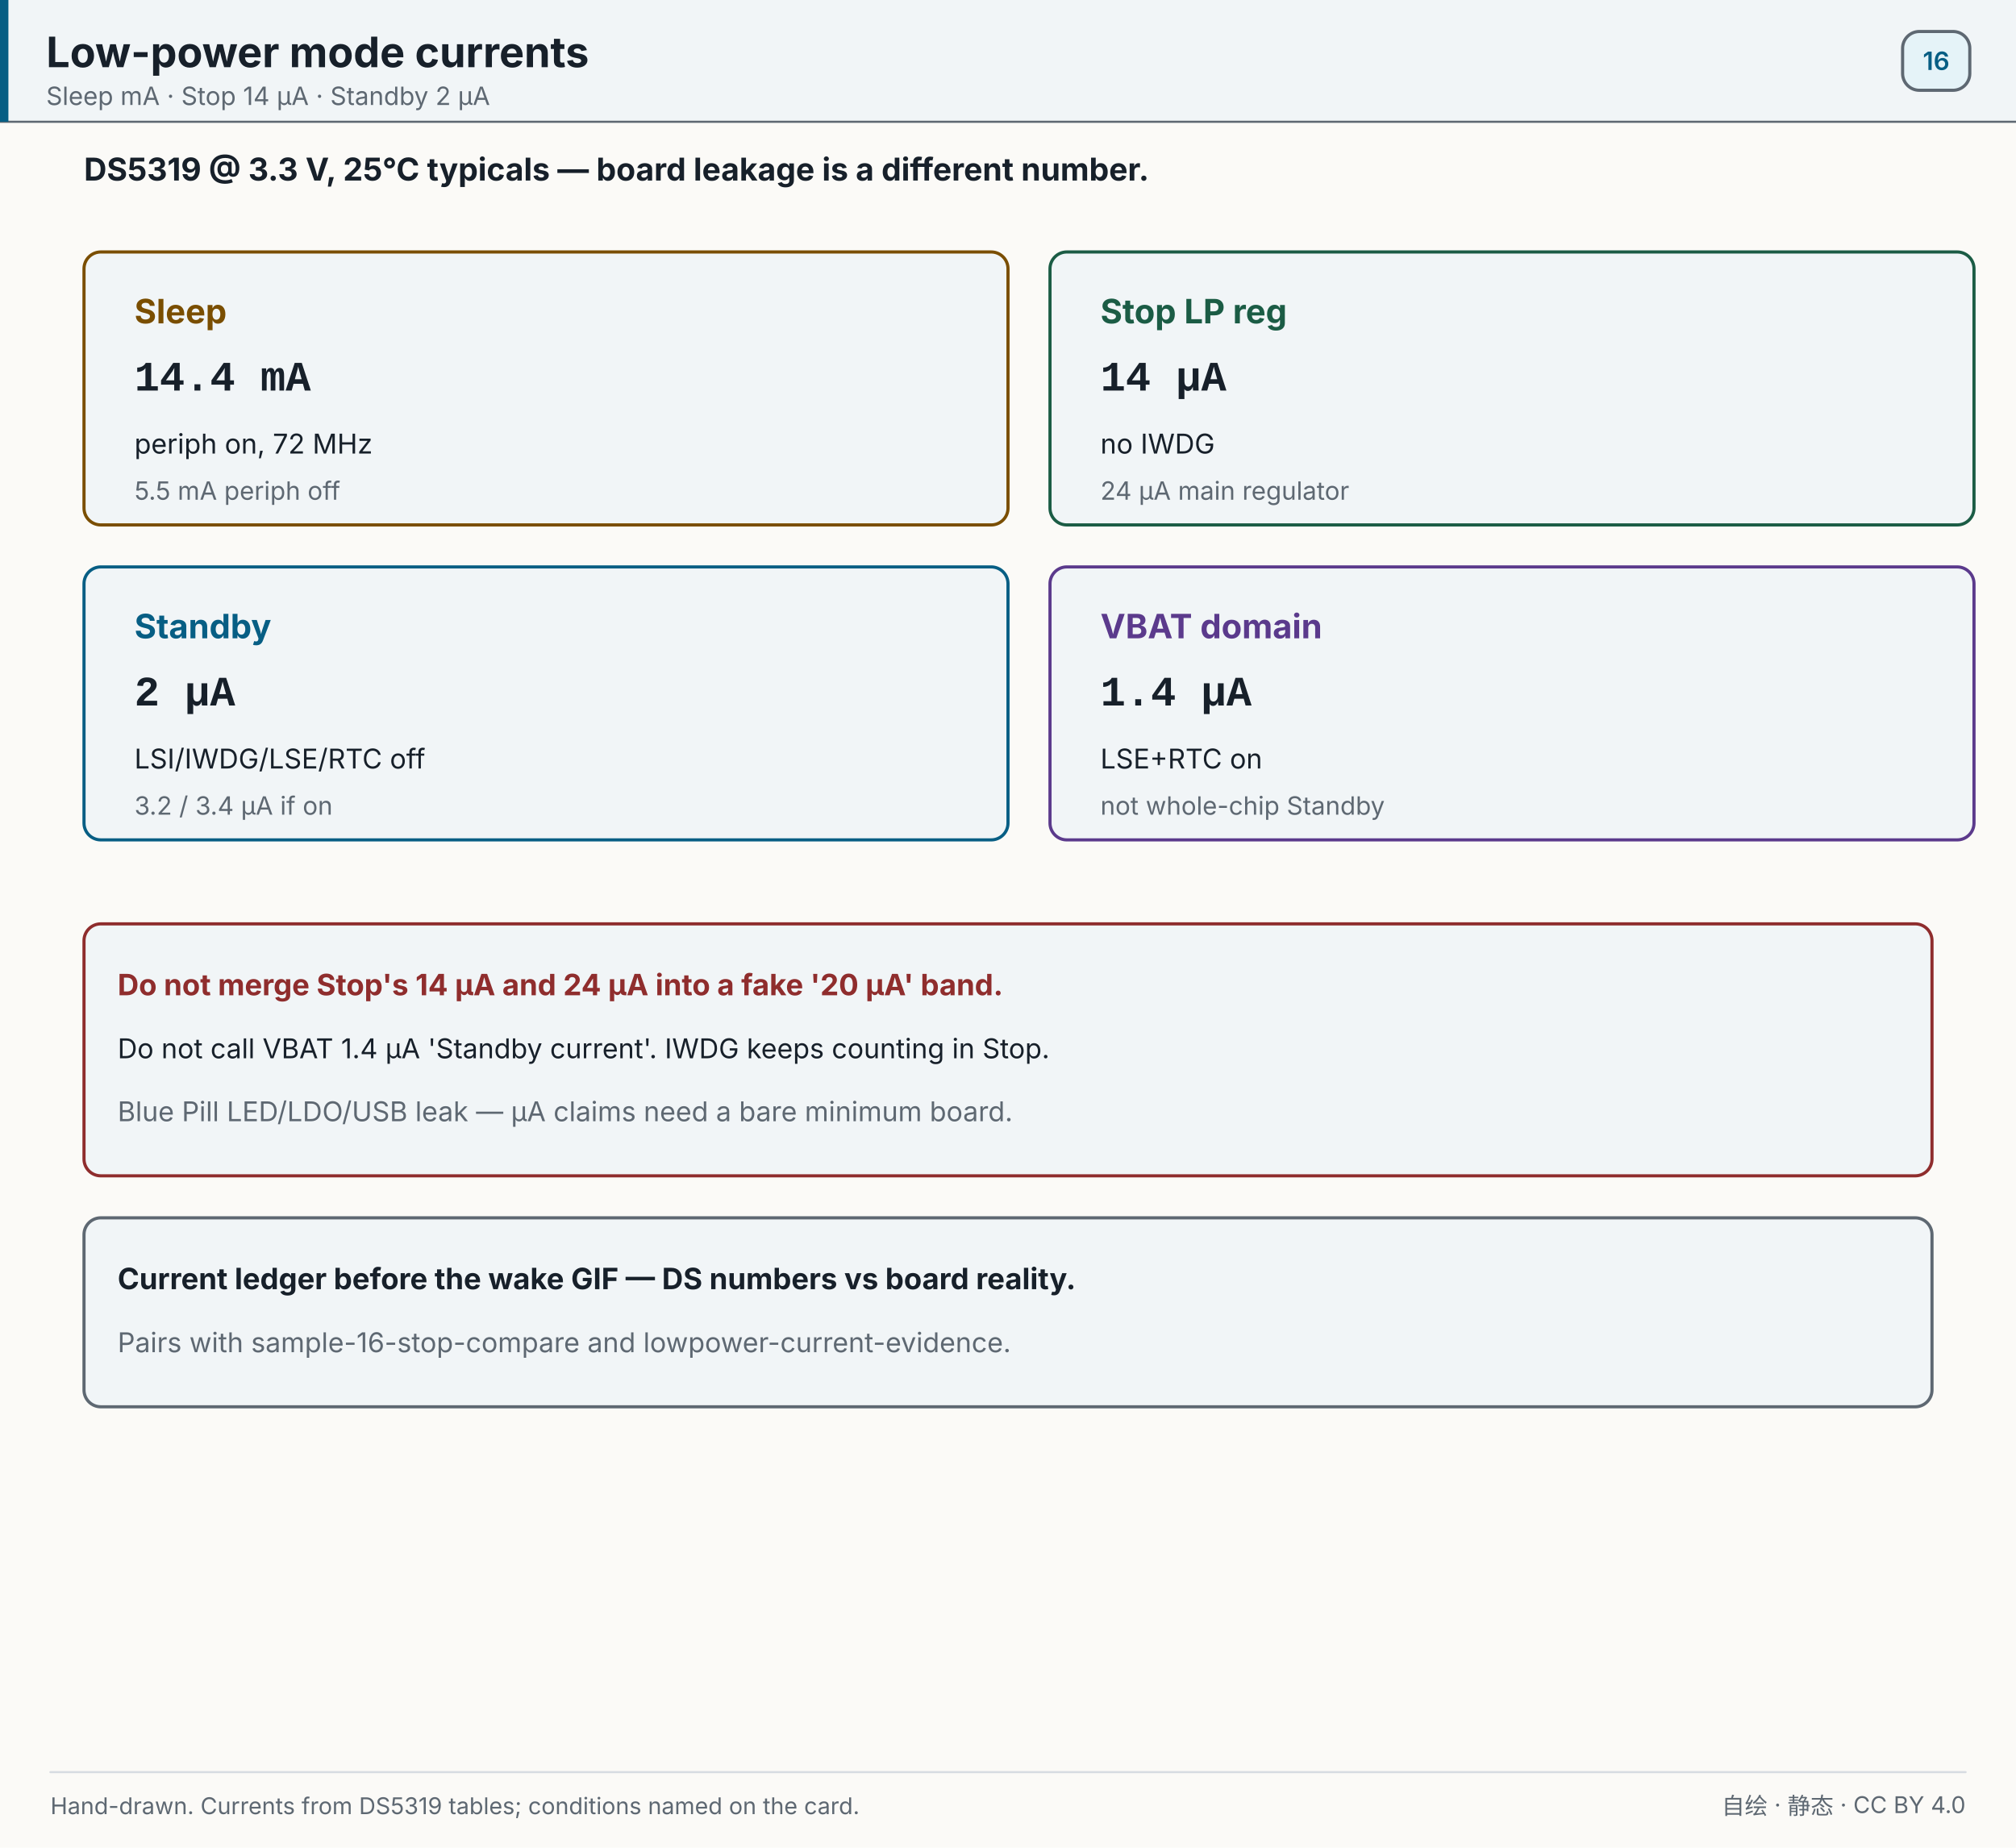
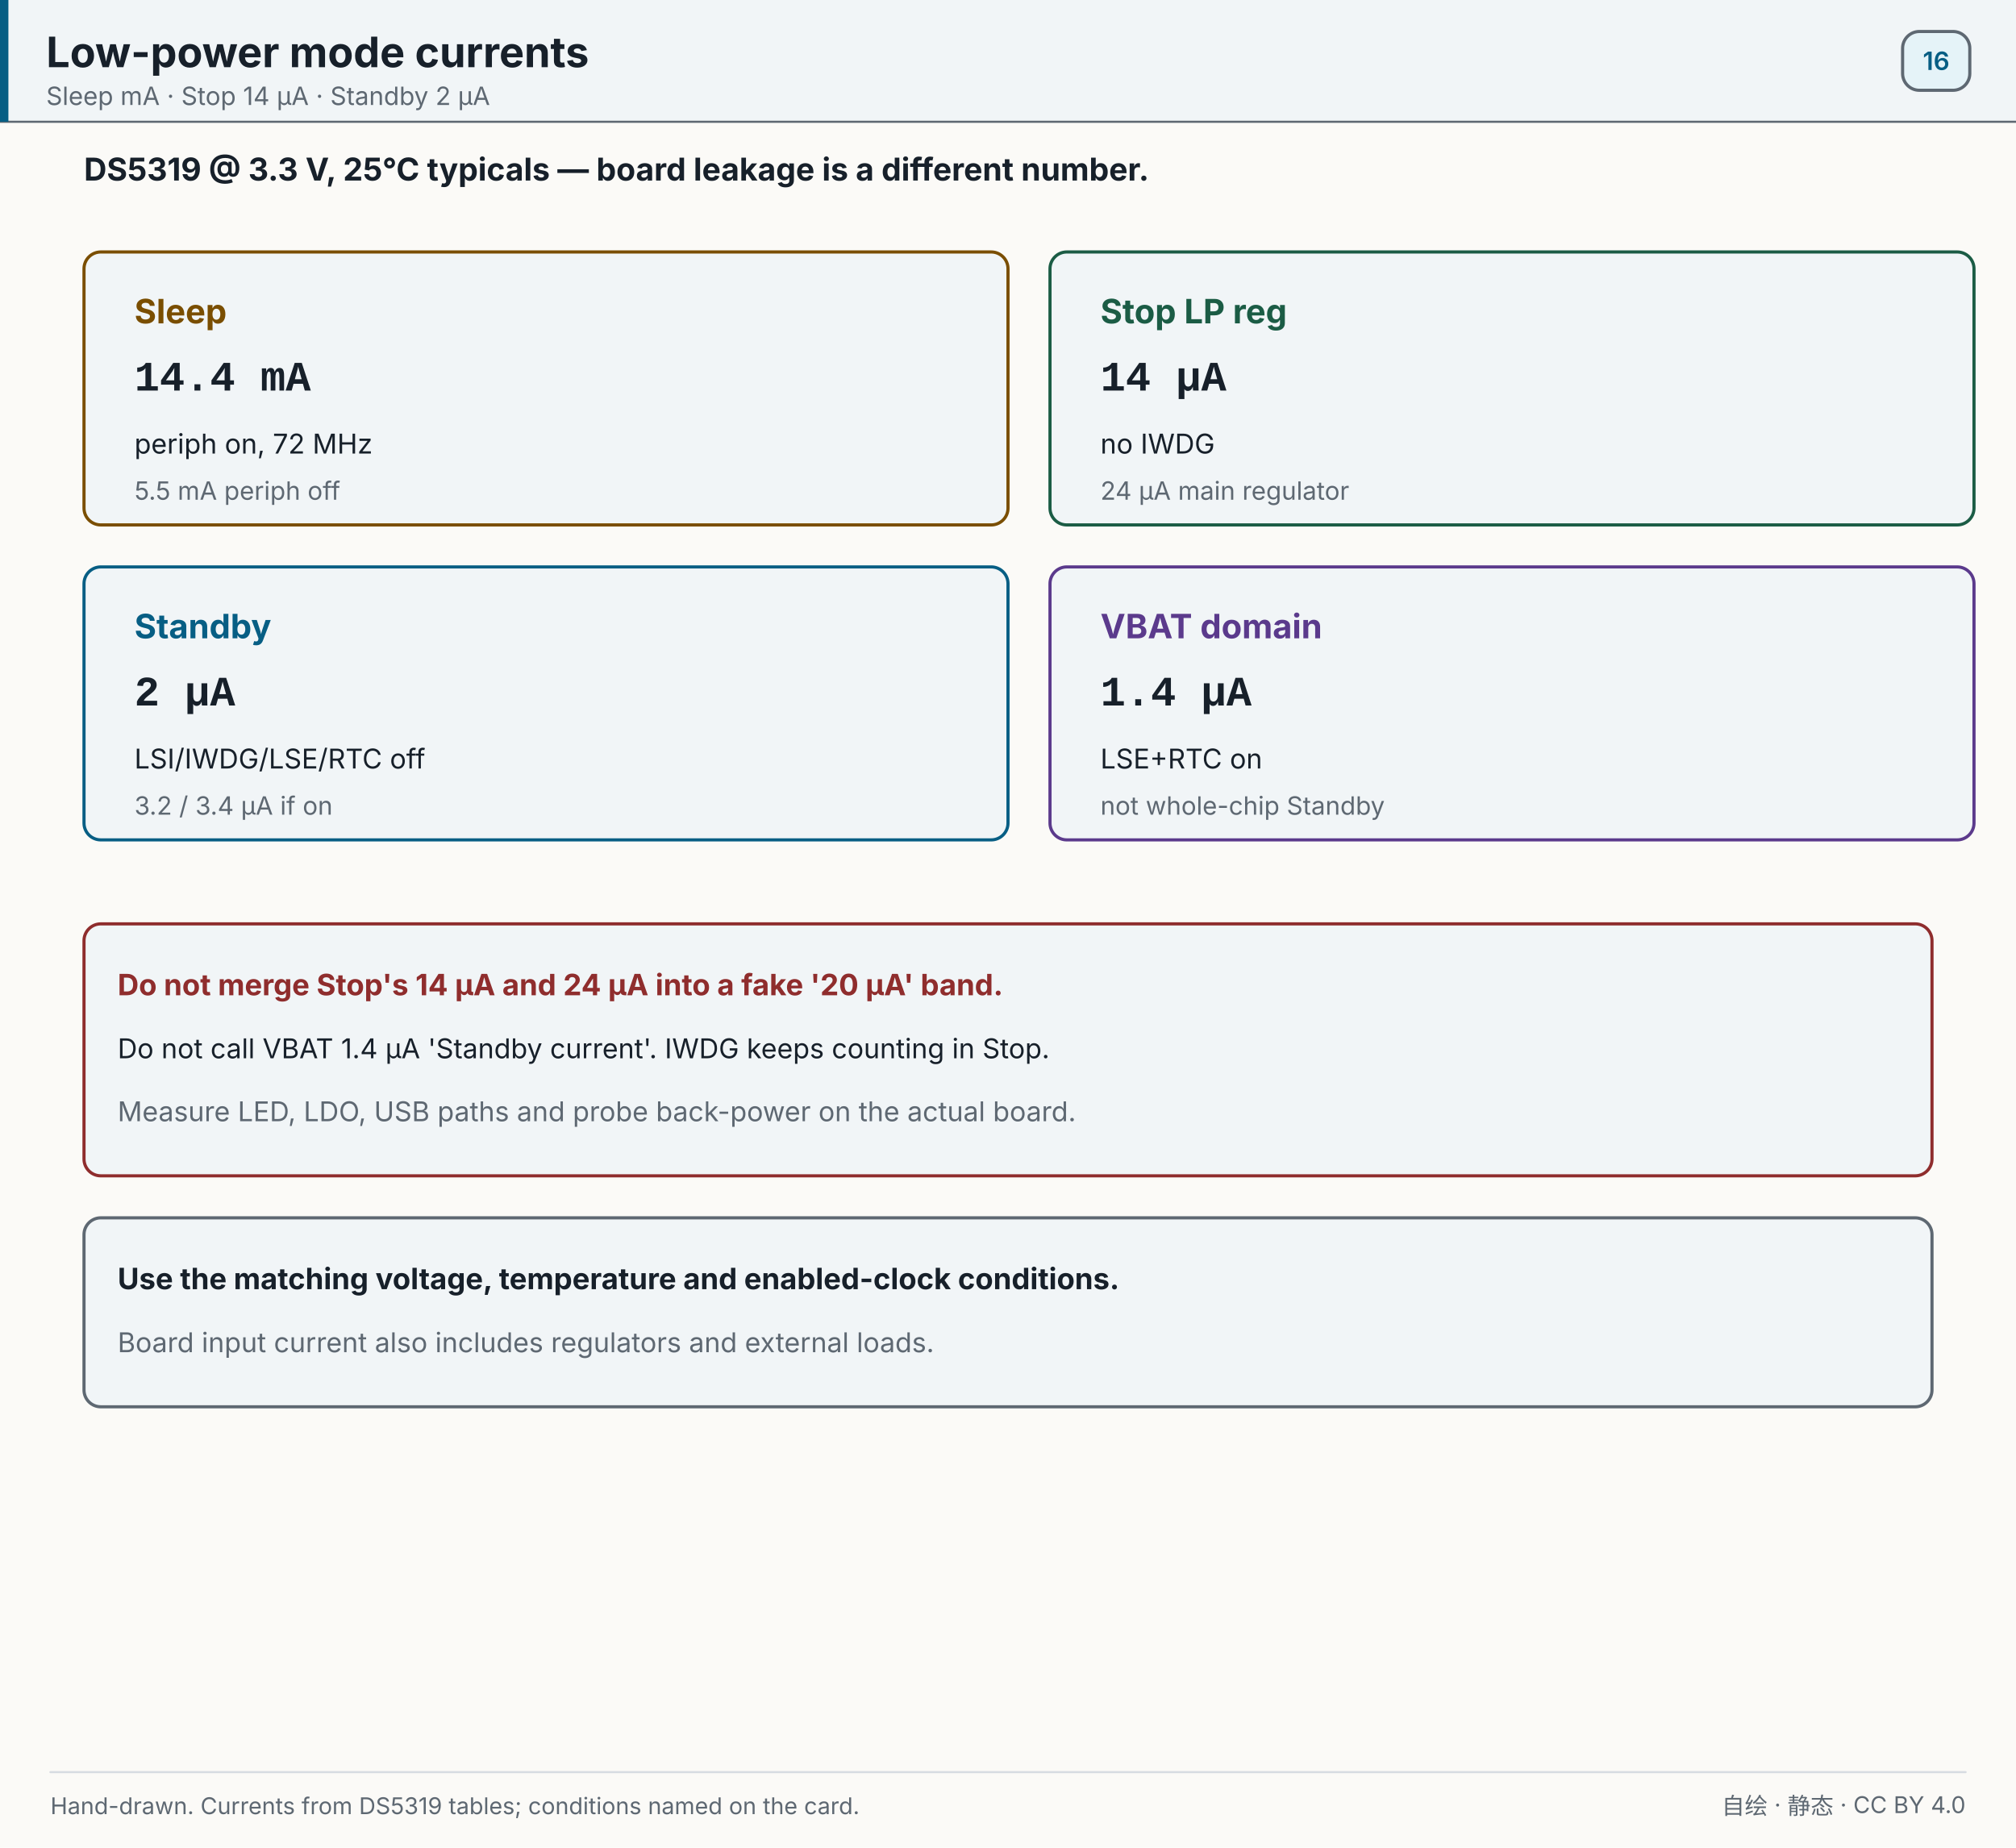
<svg xmlns="http://www.w3.org/2000/svg" width="960" height="880" viewBox="0 0 960 880" role="img" aria-label="Low-power mode currents">
  <rect x="0" y="0" width="960" height="880" fill="#fbfaf7" />
  <rect x="0" y="0" width="960" height="58" fill="#f1f5f7" opacity="1" />
  <line x1="0" y1="58" x2="960" y2="58" stroke="#5e6872" stroke-width="1" stroke-linecap="round" opacity="1" />
  <rect x="0" y="0" width="4" height="58" fill="#075e84" opacity="1" />
  <text x="22" y="32" font-size="20" fill="#17202a" text-anchor="start" opacity="1" font-family="'PingFang SC','Hiragino Sans GB','Microsoft YaHei',system-ui,-apple-system,'Segoe UI',sans-serif" font-weight="700">Low-power mode currents</text>
  <text x="22" y="50" font-size="12" fill="#5e6872" text-anchor="start" opacity="1" font-family="'PingFang SC','Hiragino Sans GB','Microsoft YaHei',system-ui,-apple-system,'Segoe UI',sans-serif">Sleep mA · Stop 14 µA · Standby 2 µA</text>
  <rect x="906" y="15" width="32" height="28" fill="#e5f3f8" opacity="1" rx="8" stroke="#5e6872" stroke-width="1.5" />
  <text x="922" y="33.32" font-size="12" fill="#075e84" text-anchor="middle" opacity="1" font-family="'PingFang SC','Hiragino Sans GB','Microsoft YaHei',system-ui,-apple-system,'Segoe UI',sans-serif" font-weight="600">16</text>
  <text x="40" y="86" font-size="15" fill="#17202a" text-anchor="start" opacity="1" font-family="'PingFang SC','Hiragino Sans GB','Microsoft YaHei',system-ui,-apple-system,'Segoe UI',sans-serif" font-weight="700">DS5319 @ 3.3 V, 25°C typicals — board leakage is a different number.</text>
  <rect x="40" y="120" width="440" height="130" fill="#f1f5f7" opacity="1" rx="8" stroke="#7a4e00" stroke-width="1.5" />
  <text x="64" y="154" font-size="16" fill="#7a4e00" text-anchor="start" opacity="1" font-family="'PingFang SC','Hiragino Sans GB','Microsoft YaHei',system-ui,-apple-system,'Segoe UI',sans-serif" font-weight="700">Sleep</text>
  <text x="64" y="186" font-size="20" fill="#17202a" text-anchor="start" opacity="1" font-family="ui-monospace,SFMono-Regular,'JetBrains Mono',Consolas,'Courier New',monospace" font-weight="700">14.4 mA</text>
  <text x="64" y="216" font-size="13" fill="#17202a" text-anchor="start" opacity="1" font-family="'PingFang SC','Hiragino Sans GB','Microsoft YaHei',system-ui,-apple-system,'Segoe UI',sans-serif">periph on, 72 MHz</text>
  <text x="64" y="238" font-size="12" fill="#5e6872" text-anchor="start" opacity="1" font-family="'PingFang SC','Hiragino Sans GB','Microsoft YaHei',system-ui,-apple-system,'Segoe UI',sans-serif">5.5 mA periph off</text>
  <rect x="500" y="120" width="440" height="130" fill="#f1f5f7" opacity="1" rx="8" stroke="#1b5c45" stroke-width="1.5" />
  <text x="524" y="154" font-size="16" fill="#1b5c45" text-anchor="start" opacity="1" font-family="'PingFang SC','Hiragino Sans GB','Microsoft YaHei',system-ui,-apple-system,'Segoe UI',sans-serif" font-weight="700">Stop LP reg</text>
  <text x="524" y="186" font-size="20" fill="#17202a" text-anchor="start" opacity="1" font-family="ui-monospace,SFMono-Regular,'JetBrains Mono',Consolas,'Courier New',monospace" font-weight="700">14 µA</text>
  <text x="524" y="216" font-size="13" fill="#17202a" text-anchor="start" opacity="1" font-family="'PingFang SC','Hiragino Sans GB','Microsoft YaHei',system-ui,-apple-system,'Segoe UI',sans-serif">no IWDG</text>
  <text x="524" y="238" font-size="12" fill="#5e6872" text-anchor="start" opacity="1" font-family="'PingFang SC','Hiragino Sans GB','Microsoft YaHei',system-ui,-apple-system,'Segoe UI',sans-serif">24 µA main regulator</text>
  <rect x="40" y="270" width="440" height="130" fill="#f1f5f7" opacity="1" rx="8" stroke="#075e84" stroke-width="1.5" />
  <text x="64" y="304" font-size="16" fill="#075e84" text-anchor="start" opacity="1" font-family="'PingFang SC','Hiragino Sans GB','Microsoft YaHei',system-ui,-apple-system,'Segoe UI',sans-serif" font-weight="700">Standby</text>
  <text x="64" y="336" font-size="20" fill="#17202a" text-anchor="start" opacity="1" font-family="ui-monospace,SFMono-Regular,'JetBrains Mono',Consolas,'Courier New',monospace" font-weight="700">2 µA</text>
  <text x="64" y="366" font-size="13" fill="#17202a" text-anchor="start" opacity="1" font-family="'PingFang SC','Hiragino Sans GB','Microsoft YaHei',system-ui,-apple-system,'Segoe UI',sans-serif">LSI/IWDG/LSE/RTC off</text>
  <text x="64" y="388" font-size="12" fill="#5e6872" text-anchor="start" opacity="1" font-family="'PingFang SC','Hiragino Sans GB','Microsoft YaHei',system-ui,-apple-system,'Segoe UI',sans-serif">3.2 / 3.4 µA if on</text>
  <rect x="500" y="270" width="440" height="130" fill="#f1f5f7" opacity="1" rx="8" stroke="#5b3a8c" stroke-width="1.5" />
  <text x="524" y="304" font-size="16" fill="#5b3a8c" text-anchor="start" opacity="1" font-family="'PingFang SC','Hiragino Sans GB','Microsoft YaHei',system-ui,-apple-system,'Segoe UI',sans-serif" font-weight="700">VBAT domain</text>
  <text x="524" y="336" font-size="20" fill="#17202a" text-anchor="start" opacity="1" font-family="ui-monospace,SFMono-Regular,'JetBrains Mono',Consolas,'Courier New',monospace" font-weight="700">1.4 µA</text>
  <text x="524" y="366" font-size="13" fill="#17202a" text-anchor="start" opacity="1" font-family="'PingFang SC','Hiragino Sans GB','Microsoft YaHei',system-ui,-apple-system,'Segoe UI',sans-serif">LSE+RTC on</text>
  <text x="524" y="388" font-size="12" fill="#5e6872" text-anchor="start" opacity="1" font-family="'PingFang SC','Hiragino Sans GB','Microsoft YaHei',system-ui,-apple-system,'Segoe UI',sans-serif">not whole-chip Standby</text>
  <rect x="40" y="440" width="880" height="120" fill="#f1f5f7" opacity="1" rx="8" stroke="#8f2d2d" stroke-width="1.5" />
  <text x="56" y="474" font-size="14" fill="#8f2d2d" text-anchor="start" opacity="1" font-family="'PingFang SC','Hiragino Sans GB','Microsoft YaHei',system-ui,-apple-system,'Segoe UI',sans-serif" font-weight="700">Do not merge Stop's 14 µA and 24 µA into a fake '20 µA' band.</text>
  <text x="56" y="504" font-size="13" fill="#17202a" text-anchor="start" opacity="1" font-family="'PingFang SC','Hiragino Sans GB','Microsoft YaHei',system-ui,-apple-system,'Segoe UI',sans-serif">Do not call VBAT 1.4 µA 'Standby current'. IWDG keeps counting in Stop.</text>
-   <text x="56" y="534" font-size="13" fill="#5e6872" text-anchor="start" opacity="1" font-family="'PingFang SC','Hiragino Sans GB','Microsoft YaHei',system-ui,-apple-system,'Segoe UI',sans-serif">Blue Pill LED/LDO/USB leak — µA claims need a bare minimum board.</text>
+   <text x="56" y="534" font-size="13" fill="#5e6872" text-anchor="start" opacity="1" font-family="'PingFang SC','Hiragino Sans GB','Microsoft YaHei',system-ui,-apple-system,'Segoe UI',sans-serif">Measure LED, LDO, USB paths and probe back-power on the actual board.</text>
  <rect x="40" y="580" width="880" height="90" fill="#f1f5f7" opacity="1" rx="8" stroke="#5e6872" stroke-width="1.5" />
-   <text x="56" y="614" font-size="14" fill="#17202a" text-anchor="start" opacity="1" font-family="'PingFang SC','Hiragino Sans GB','Microsoft YaHei',system-ui,-apple-system,'Segoe UI',sans-serif" font-weight="700">Current ledger before the wake GIF — DS numbers vs board reality.</text>
-   <text x="56" y="644" font-size="13" fill="#5e6872" text-anchor="start" opacity="1" font-family="'PingFang SC','Hiragino Sans GB','Microsoft YaHei',system-ui,-apple-system,'Segoe UI',sans-serif">Pairs with sample-16-stop-compare and lowpower-current-evidence.</text>
+   <text x="56" y="614" font-size="14" fill="#17202a" text-anchor="start" opacity="1" font-family="'PingFang SC','Hiragino Sans GB','Microsoft YaHei',system-ui,-apple-system,'Segoe UI',sans-serif" font-weight="700">Use the matching voltage, temperature and enabled-clock conditions.</text>
+   <text x="56" y="644" font-size="13" fill="#5e6872" text-anchor="start" opacity="1" font-family="'PingFang SC','Hiragino Sans GB','Microsoft YaHei',system-ui,-apple-system,'Segoe UI',sans-serif">Board input current also includes regulators and external loads.</text>
  <line x1="24" y1="844" x2="936" y2="844" stroke="#d7dce1" stroke-width="1" stroke-linecap="round" opacity="1" />
  <text x="24" y="864" font-size="11" fill="#5e6872" text-anchor="start" opacity="1" font-family="'PingFang SC','Hiragino Sans GB','Microsoft YaHei',system-ui,-apple-system,'Segoe UI',sans-serif">Hand-drawn. Currents from DS5319 tables; conditions named on the card.</text>
  <text x="936" y="864" font-size="11" fill="#5e6872" text-anchor="end" opacity="1" font-family="'PingFang SC','Hiragino Sans GB','Microsoft YaHei',system-ui,-apple-system,'Segoe UI',sans-serif">自绘 · 静态 · CC BY 4.0</text>
</svg>
